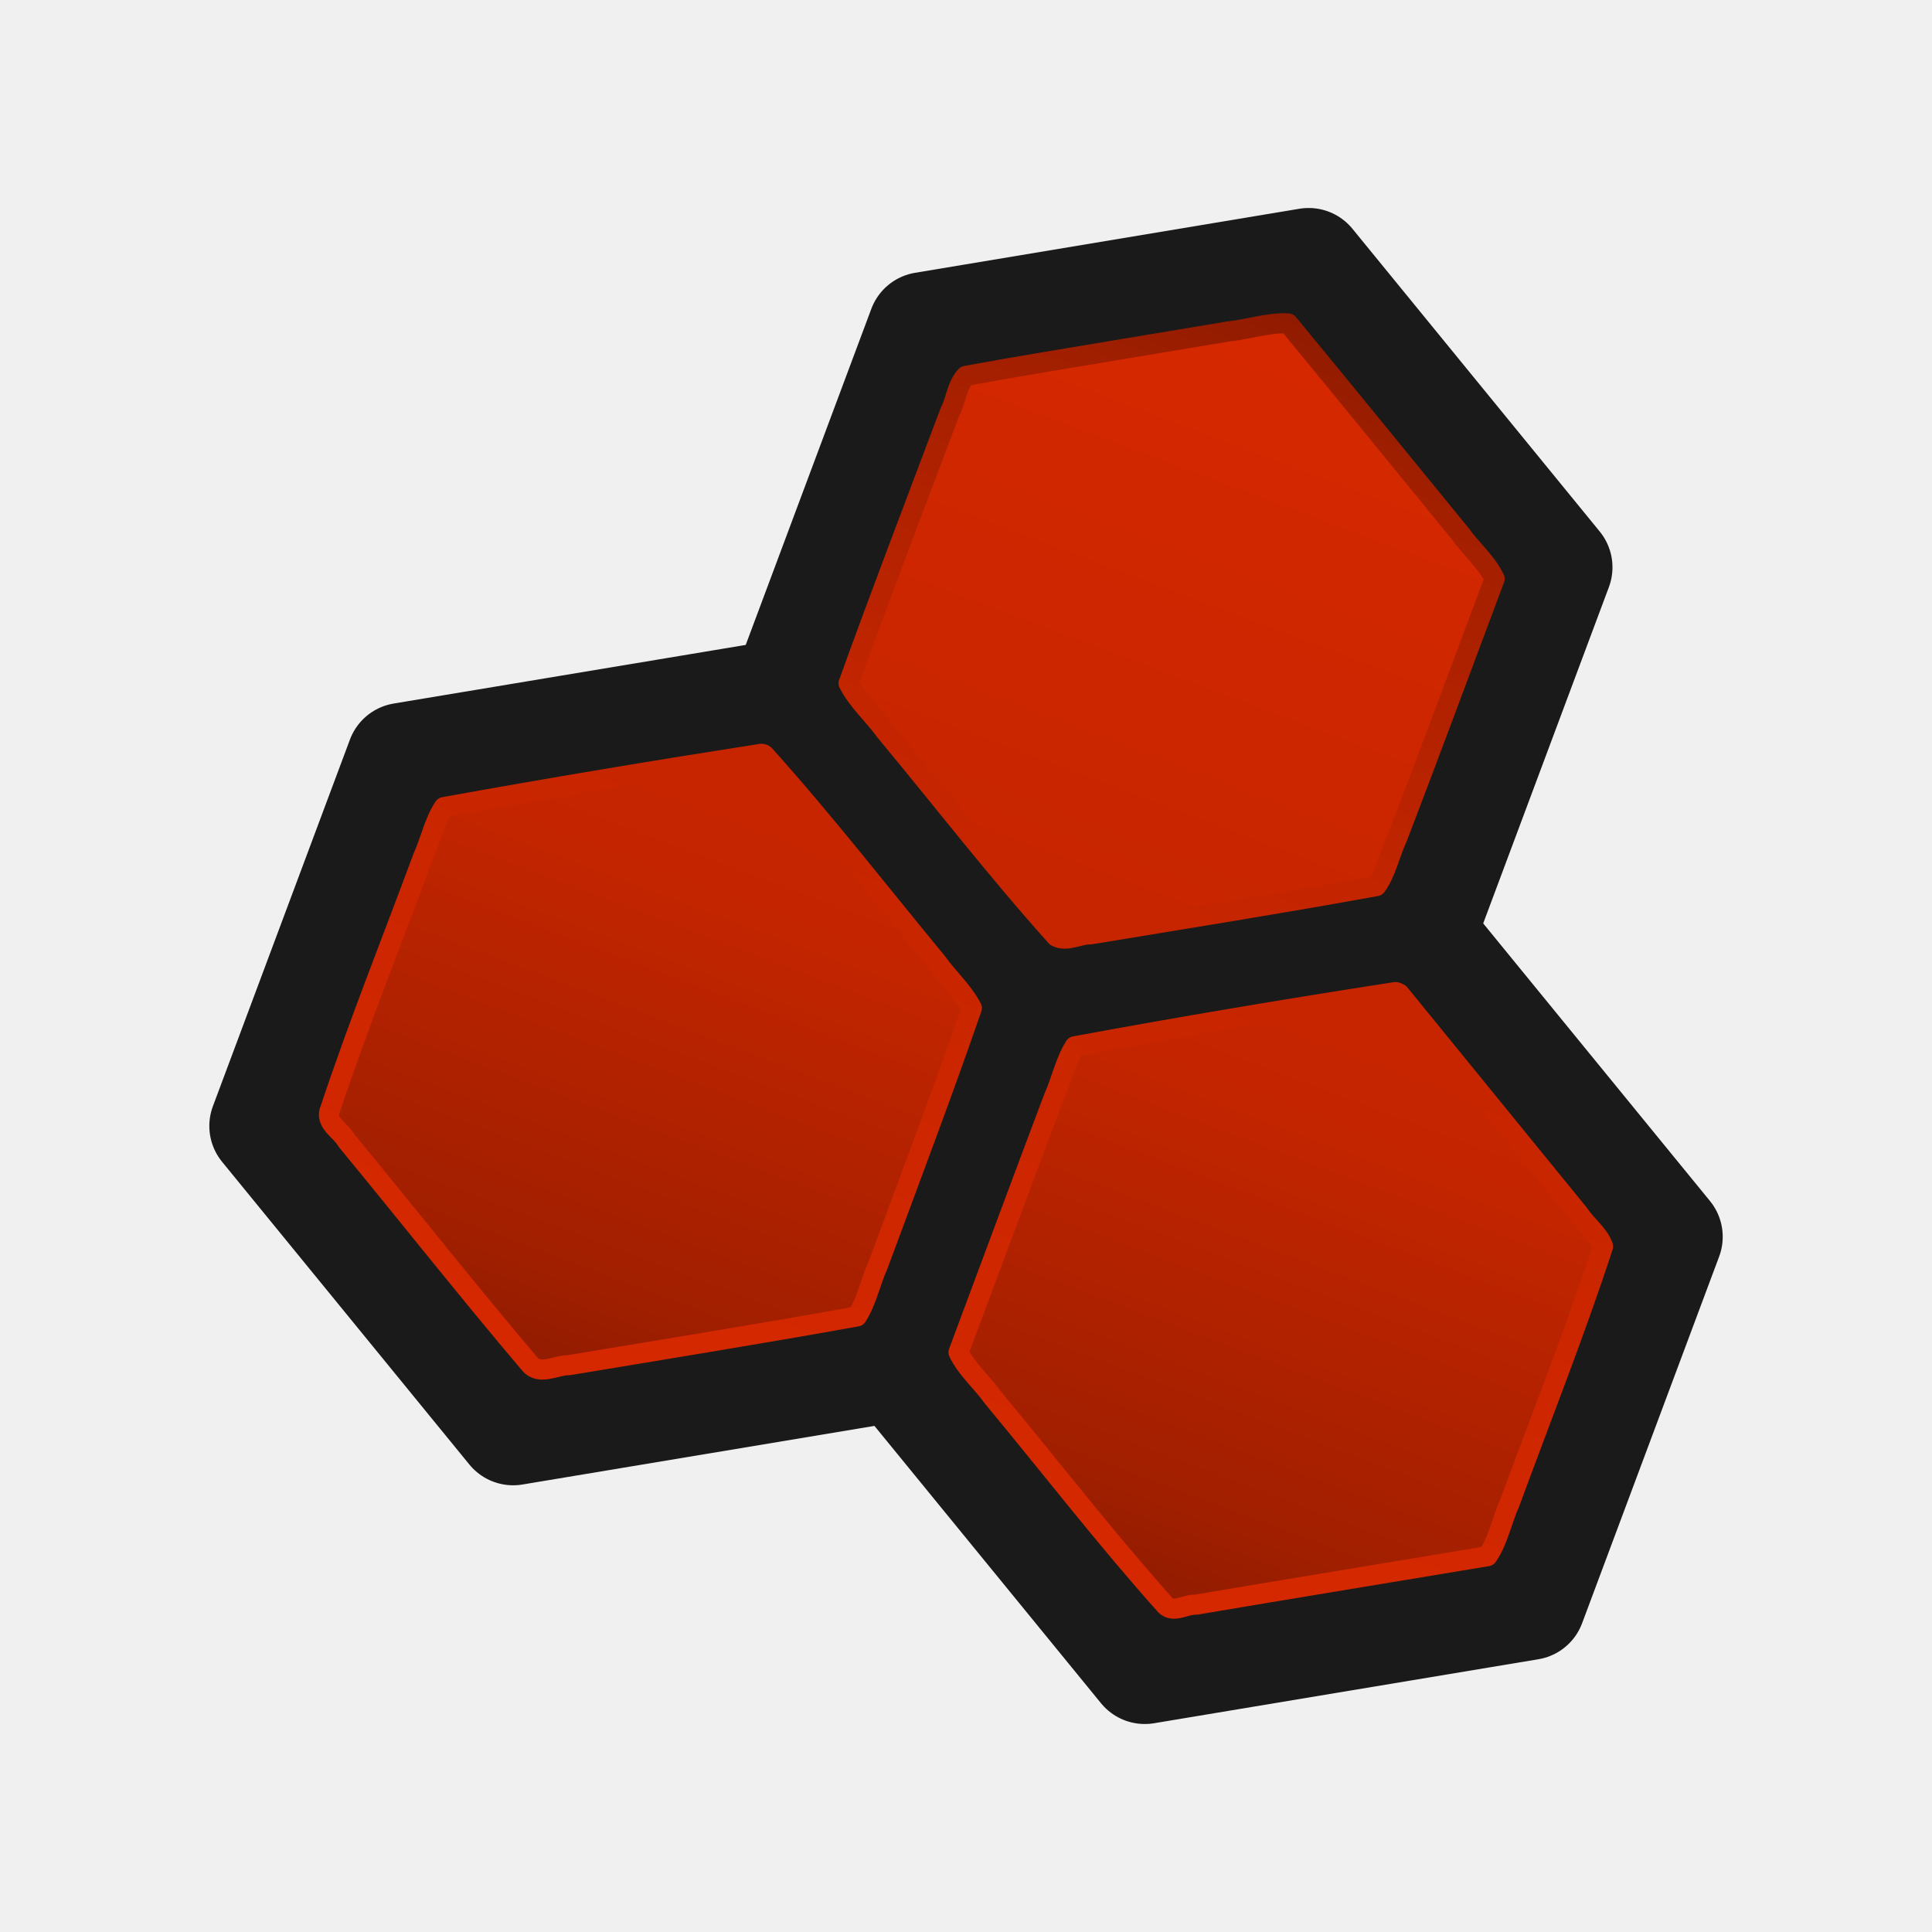
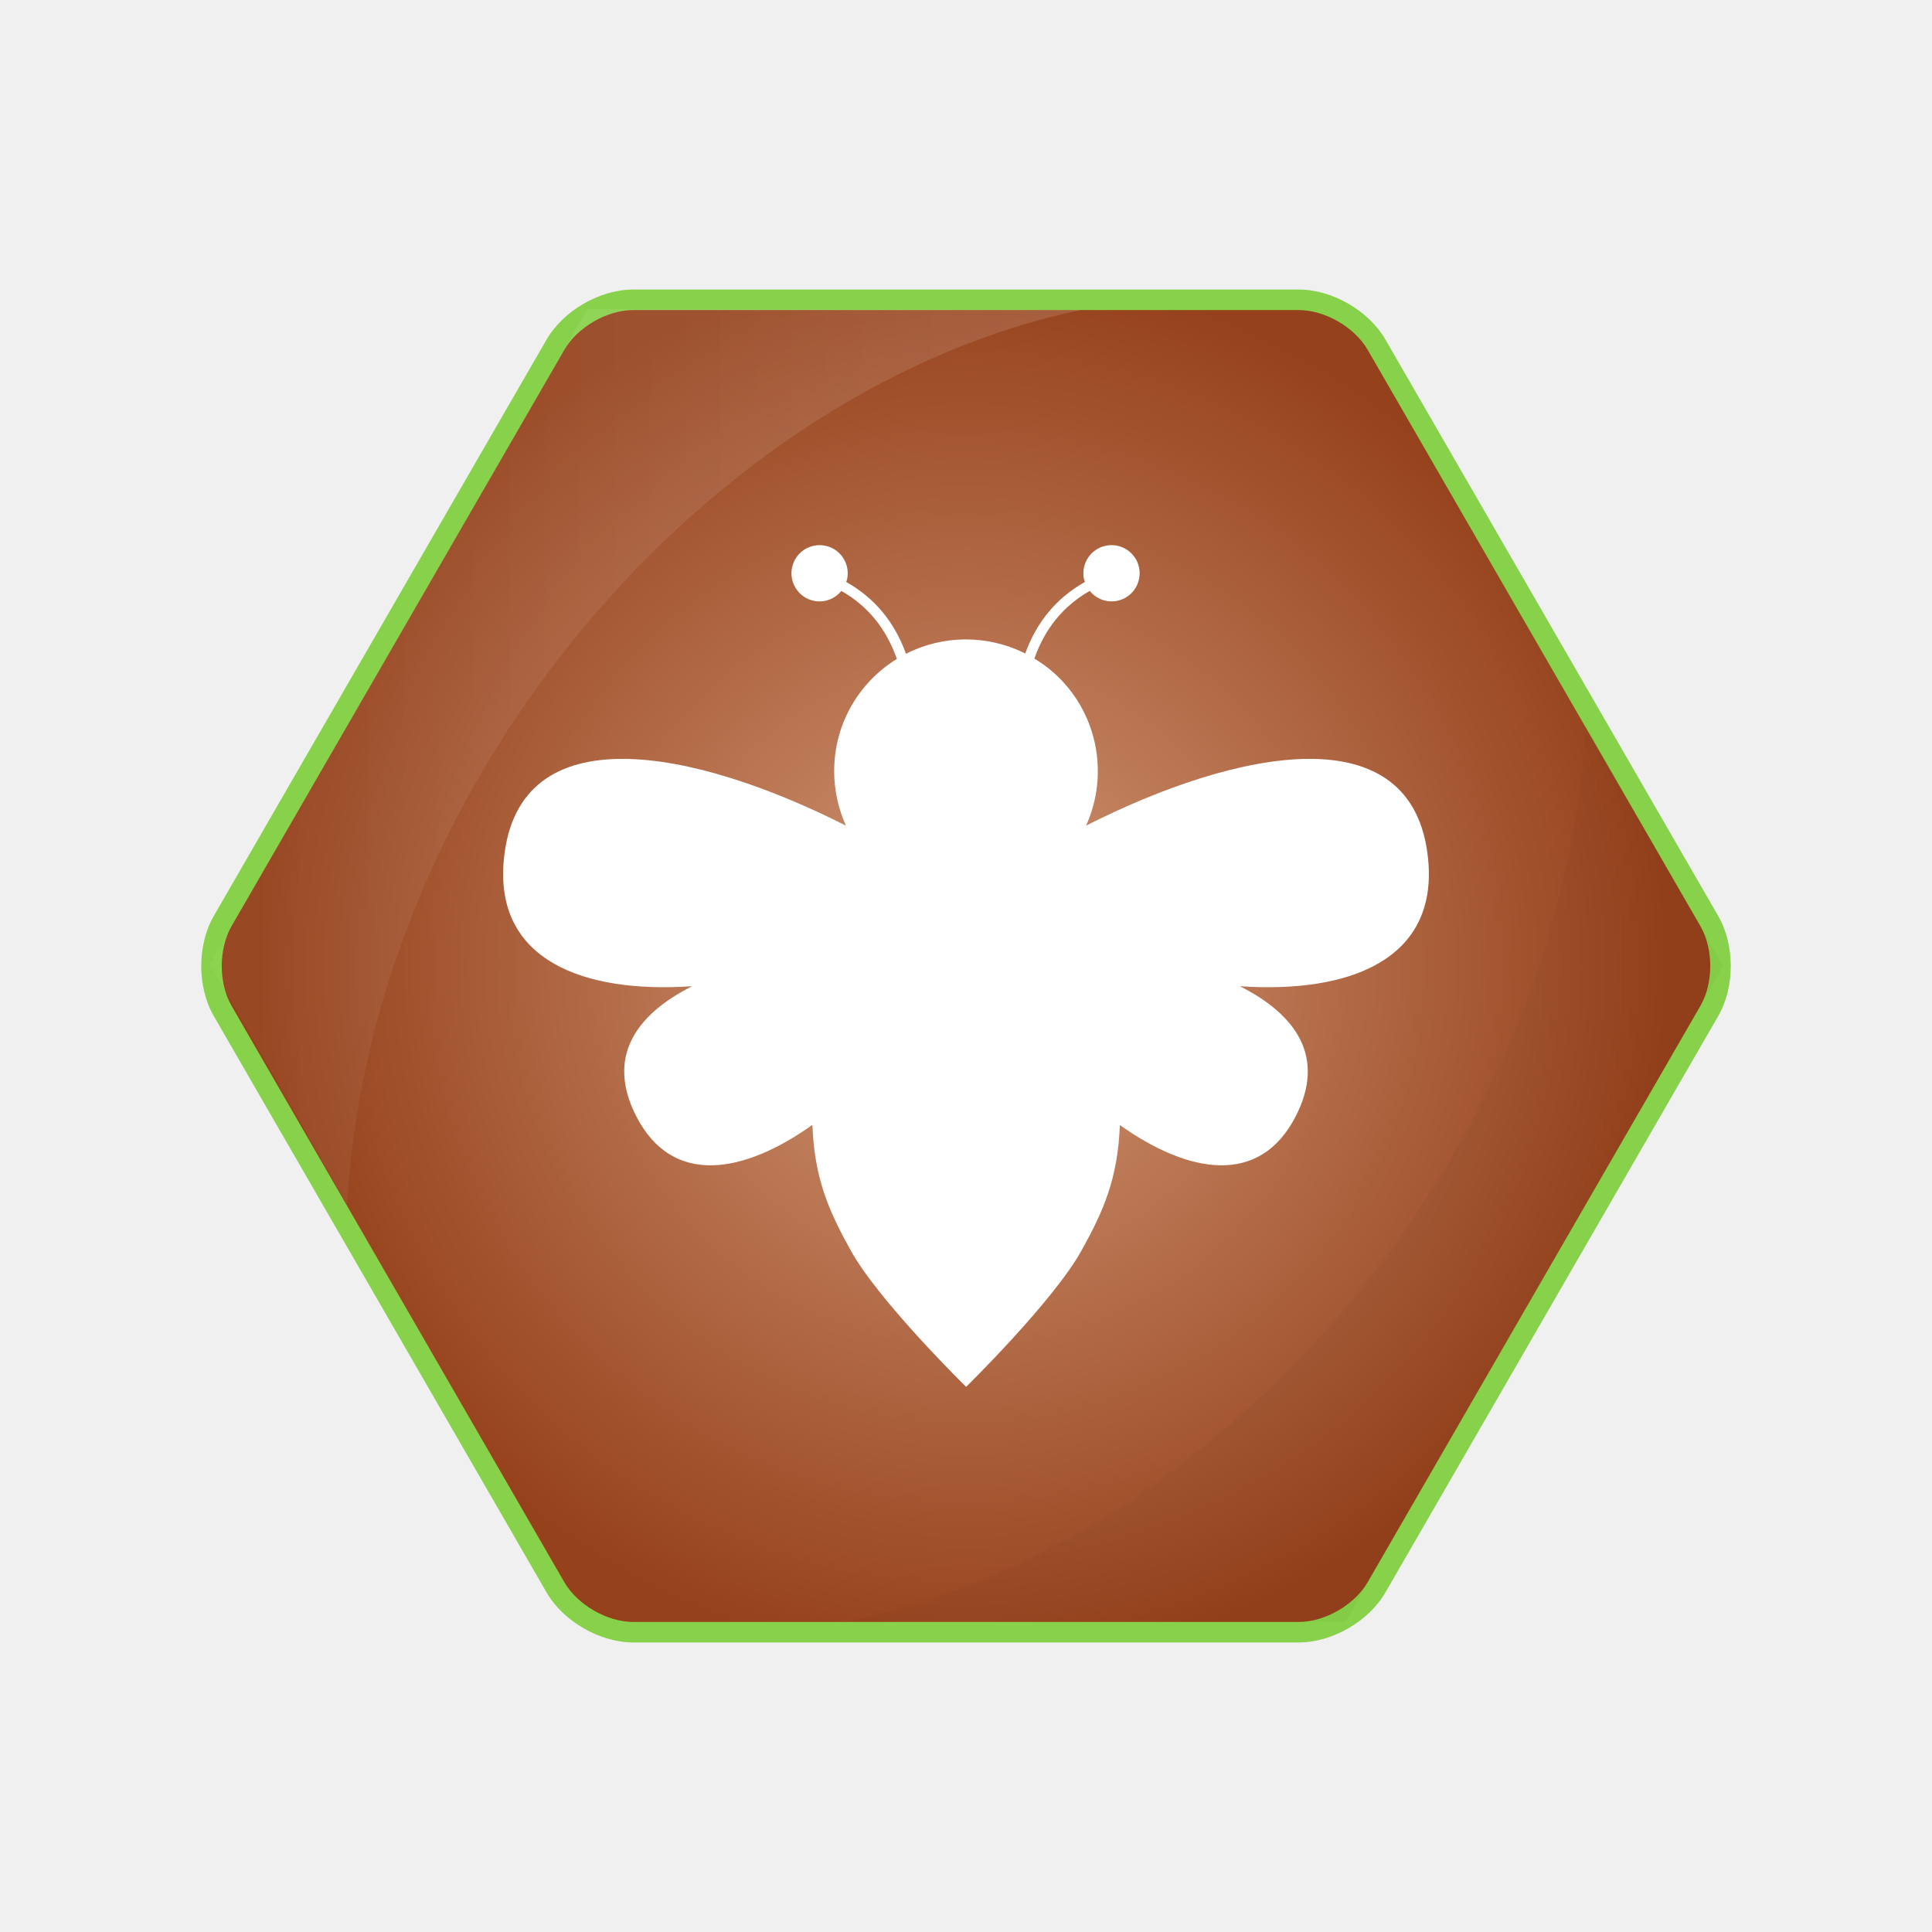
- <svg xmlns="http://www.w3.org/2000/svg" xmlns:ns1="http://www.openswatchbook.org/uri/2009/osb" xmlns:xlink="http://www.w3.org/1999/xlink" width="48px" height="48px" id="svg4611" version="1.1">
-   <defs id="defs4613">
-     <linearGradient id="linearGradient3786">
-       <stop style="stop-color:#801700;stop-opacity:1;" offset="0" id="stop3788" />
-       <stop id="stop3790" offset="0.156" style="stop-color:#a11f00;stop-opacity:1;" />
-       <stop id="stop3792" offset="0.431" style="stop-color:#c42500;stop-opacity:1;" />
-       <stop style="stop-color:#cc2600;stop-opacity:1;" offset="0.656" id="stop3794" />
-       <stop style="stop-color:#d92900;stop-opacity:1;" offset="1" id="stop3796" />
+ <svg xmlns="http://www.w3.org/2000/svg" width="48px" height="48px" id="svg4410" version="1.1">
+   <defs id="defs4412">
+     <radialGradient gradientUnits="userSpaceOnUse" r="93.962" cy="525.603" cx="-1253.543" id="path16_2_-5-1">
+       <stop id="stop2826-7-91" style="stop-color:#ABD378" offset="0" />
+       <stop id="stop2828-1-3" style="stop-color:#66A136" offset="1" />
+     </radialGradient>
+     <linearGradient gradientTransform="matrix(-0.409,0,0,0.3914,3370.774,2363.16)" y2="-4766.849" x2="11603.428" y1="-4765.915" x1="11246.787" gradientUnits="userSpaceOnUse" id="path55-1-6_2_-6-87">
+       <stop id="stop2832-9-4" style="stop-color:#FFFFFF;stop-opacity:0.7" offset="0" />
+       <stop id="stop2834-8-9" style="stop-color:#FFFFFF;stop-opacity:0.107" offset="0.975" />
+       <stop id="stop2836-1-3" style="stop-color:#FFFFFF;stop-opacity:0" offset="0.975" />
    </linearGradient>
-     <linearGradient id="linearGradient6262">
-       <stop id="stop6264" offset="0" style="stop-color:#596f00;stop-opacity:1;" />
-       <stop style="stop-color:#7b9900;stop-opacity:1;" offset="0.156" id="stop6266" />
-       <stop style="stop-color:#9dc400;stop-opacity:1;" offset="0.431" id="stop6268" />
-       <stop id="stop6270" offset="0.656" style="stop-color:#a7d100;stop-opacity:1;" />
-       <stop id="stop6272" offset="1" style="stop-color:#b2de00;stop-opacity:1;" />
+     <filter color-interpolation-filters="sRGB" id="filter3013-3-1" width="1.5" height="1.5" x="-0.25" y="-0.25">
+       <feGaussianBlur id="feGaussianBlur3015-3-3" in="SourceAlpha" stdDeviation="5" result="blur" />
+       <feColorMatrix id="feColorMatrix3017-3-8" result="bluralpha" type="matrix" values="1 0 0 0 0 0 1 0 0 0 0 0 1 0 0 0 0 0 0.5 0 " />
+       <feOffset id="feOffset3019-7-7" in="bluralpha" dx="0" dy="0" result="offsetBlur" />
+       <feMerge id="feMerge3021-9-9">
+         <feMergeNode id="feMergeNode3023-8-3" in="offsetBlur" />
+         <feMergeNode id="feMergeNode3025-6-8" in="SourceGraphic" />
+       </feMerge>
+     </filter>
+     <radialGradient gradientUnits="userSpaceOnUse" r="93.962" cy="525.603" cx="-1253.543" id="path16_2_-5-2">
+       <stop id="stop2826-7-6" style="stop-color:#877b19;stop-opacity:1;" offset="0" />
+       <stop id="stop2828-1-6" style="stop-color:#dbe081;stop-opacity:1;" offset="1" />
+     </radialGradient>
+     <linearGradient gradientTransform="matrix(-0.409,0,0,0.3914,3370.774,2363.16)" y2="-4766.849" x2="11603.428" y1="-4765.915" x1="11246.787" gradientUnits="userSpaceOnUse" id="path55-1-6_2_-6-2">
+       <stop id="stop2832-9-97" style="stop-color:#FFFFFF;stop-opacity:0.7" offset="0" />
+       <stop id="stop2834-8-0" style="stop-color:#FFFFFF;stop-opacity:0.107" offset="0.975" />
+       <stop id="stop2836-1-37" style="stop-color:#FFFFFF;stop-opacity:0" offset="0.975" />
    </linearGradient>
-     <linearGradient id="linearGradient6240">
-       <stop style="stop-color:#596f00;stop-opacity:1;" offset="0" id="stop6242" />
-       <stop id="stop6250" offset="0.156" style="stop-color:#7b9900;stop-opacity:1;" />
-       <stop id="stop6244" offset="0.431" style="stop-color:#9dc400;stop-opacity:1;" />
-       <stop style="stop-color:#a7d100;stop-opacity:1;" offset="0.656" id="stop6248" />
-       <stop style="stop-color:#b2de00;stop-opacity:1;" offset="1" id="stop6246" />
+     <filter color-interpolation-filters="sRGB" id="filter3013-3-2" width="1.5" height="1.5" x="-0.25" y="-0.25">
+       <feGaussianBlur id="feGaussianBlur3015-3-35" in="SourceAlpha" stdDeviation="5" result="blur" />
+       <feColorMatrix id="feColorMatrix3017-3-1" result="bluralpha" type="matrix" values="1 0 0 0 0 0 1 0 0 0 0 0 1 0 0 0 0 0 0.5 0 " />
+       <feOffset id="feOffset3019-7-78" in="bluralpha" dx="0" dy="0" result="offsetBlur" />
+       <feMerge id="feMerge3021-9-94">
+         <feMergeNode id="feMergeNode3023-8-1" in="offsetBlur" />
+         <feMergeNode id="feMergeNode3025-6-6" in="SourceGraphic" />
+       </feMerge>
+     </filter>
+     <radialGradient gradientUnits="userSpaceOnUse" r="93.962" cy="525.603" cx="-1253.543" id="path16_2_-5-93">
+       <stop id="stop2826-7-94" style="stop-color:#d39978;stop-opacity:1;" offset="0" />
+       <stop id="stop2828-1-64" style="stop-color:#95411b;stop-opacity:1;" offset="1" />
+     </radialGradient>
+     <linearGradient gradientTransform="matrix(-0.409,0,0,0.3914,3370.774,2363.16)" y2="-4766.849" x2="11603.428" y1="-4765.915" x1="11246.787" gradientUnits="userSpaceOnUse" id="path55-1-6_2_-6-5">
+       <stop id="stop2832-9-5" style="stop-color:#FFFFFF;stop-opacity:0.7" offset="0" />
+       <stop id="stop2834-8-5" style="stop-color:#FFFFFF;stop-opacity:0.107" offset="0.975" />
+       <stop id="stop2836-1-6" style="stop-color:#FFFFFF;stop-opacity:0" offset="0.975" />
    </linearGradient>
-     <linearGradient id="linearGradient6186">
-       <stop style="stop-color:#596f00;stop-opacity:1;" offset="0" id="stop6188" />
-       <stop id="stop6190" offset="1" style="stop-color:#9dc400;stop-opacity:1;" />
-     </linearGradient>
-     <linearGradient id="linearGradient6147">
-       <stop id="stop6149" offset="0" style="stop-color:#596f00;stop-opacity:1;" />
-       <stop style="stop-color:#9dc400;stop-opacity:1;" offset="0.79" id="stop6151" />
-       <stop id="stop6153" offset="1" style="stop-color:#b2de00;stop-opacity:1;" />
-     </linearGradient>
-     <linearGradient id="linearGradient6121" ns1:paint="gradient">
-       <stop id="stop6131" offset="0" style="stop-color:#333333;stop-opacity:0.749;" />
-       <stop style="stop-color:#424242;stop-opacity:0.761;" offset="0.125" id="stop6137" />
-       <stop style="stop-color:#525252;stop-opacity:0.776;" offset="0.25" id="stop6135" />
-       <stop style="stop-color:#727272;stop-opacity:0.804;" offset="0.5" id="stop6133" />
-       <stop style="stop-color:#b1b1b1;stop-opacity:0.863;" offset="1" id="stop6125" />
-     </linearGradient>
-     <linearGradient id="linearGradient5425">
-       <stop style="stop-color:#596f00;stop-opacity:1;" offset="0" id="stop5427" />
-       <stop id="stop5433" offset="0.375" style="stop-color:#9dc400;stop-opacity:1;" />
-       <stop style="stop-color:#b2de00;stop-opacity:1;" offset="1" id="stop5429" />
-     </linearGradient>
-     <linearGradient xlink:href="#linearGradient5425" id="linearGradient5431" x1="16.02" y1="44.311" x2="38.911" y2="1.278" gradientUnits="userSpaceOnUse" gradientTransform="matrix(0.7499809,0,0,0.7513572,45.24655,-28.05286)" />
-     <linearGradient xlink:href="#linearGradient6147" id="linearGradient6161" x1="38.096" y1="9.656" x2="9.5" y2="39.758" gradientUnits="userSpaceOnUse" gradientTransform="translate(39.49697,-34.85026)" />
-     <linearGradient xlink:href="#linearGradient6186" id="linearGradient6184" x1="12.707" y1="38.176" x2="11.686" y2="35.402" gradientUnits="userSpaceOnUse" />
-     <linearGradient xlink:href="#linearGradient3786" id="linearGradient6238" x1="21.732" y1="39.329" x2="34.784" y2="4.596" gradientUnits="userSpaceOnUse" gradientTransform="translate(-1.720887,0.5460157)" />
-     <linearGradient xlink:href="#linearGradient3786" id="linearGradient6260" x1="34.784" y1="4.596" x2="21.732" y2="39.329" gradientUnits="userSpaceOnUse" gradientTransform="translate(-1.720887,0.5460157)" />
+     <filter color-interpolation-filters="sRGB" id="filter3013-3-0" width="1.5" height="1.5" x="-0.25" y="-0.25">
+       <feGaussianBlur id="feGaussianBlur3015-3-6" in="SourceAlpha" stdDeviation="5" result="blur" />
+       <feColorMatrix id="feColorMatrix3017-3-2" result="bluralpha" type="matrix" values="1 0 0 0 0 0 1 0 0 0 0 0 1 0 0 0 0 0 0.5 0 " />
+       <feOffset id="feOffset3019-7-69" in="bluralpha" dx="0" dy="0" result="offsetBlur" />
+       <feMerge id="feMerge3021-9-92">
+         <feMergeNode id="feMergeNode3023-8-9" in="offsetBlur" />
+         <feMergeNode id="feMergeNode3025-6-65" in="SourceGraphic" />
+       </feMerge>
+     </filter>
  </defs>
  <g id="layer1">
-     <path d="m 37.991,39.838 -9.549,1.59 -6.144,-7.521 3.405,-9.111 9.549,-1.59 6.144,7.521 -3.405,9.111 z M 35.252,23.205 25.703,24.795 19.559,17.274 22.964,8.163 32.513,6.572 38.657,14.094 35.252,23.205 z m -12.954,10.702 -9.549,1.59 -6.144,-7.521 3.405,-9.111 9.549,-1.59 6.144,7.521 -3.405,9.111 z" style="fill:none;stroke:#1a1a1a;stroke-width:2.809;stroke-linecap:round;stroke-linejoin:round;stroke-miterlimit:4;stroke-opacity:1;stroke-dasharray:none" id="path3666-0-8-7-8-7-00" />
-     <path id="path6229" style="fill:url(#linearGradient6238);fill-opacity:1;fill-rule:nonzero;stroke:url(#linearGradient6260);stroke-width:0.5;stroke-linecap:round;stroke-linejoin:round;stroke-miterlimit:4;stroke-opacity:1;stroke-dasharray:none" d="m 34.657,24.65 c -2.657,0.412 -5.311,0.856 -7.955,1.345 -0.243,0.385 -0.337,0.866 -0.527,1.285 -0.793,2.103 -1.574,4.211 -2.36,6.317 0.191,0.413 0.578,0.737 0.846,1.115 1.432,1.726 2.805,3.506 4.299,5.176 0.202,0.196 0.509,-0.037 0.751,-0.02 2.413,-0.408 4.829,-0.802 7.245,-1.205 0.267,-0.386 0.359,-0.896 0.556,-1.332 0.778,-2.119 1.615,-4.218 2.315,-6.363 -0.103,-0.306 -0.416,-0.527 -0.594,-0.802 -1.487,-1.828 -2.976,-3.655 -4.465,-5.481 -0.038,-0.011 -0.07,-0.047 -0.112,-0.035 z M 27.976,8.658 c -1.326,0.224 -2.655,0.436 -3.977,0.68 -0.224,0.228 -0.246,0.606 -0.395,0.888 -0.845,2.248 -1.708,4.493 -2.521,6.751 0.219,0.436 0.621,0.787 0.912,1.19 1.413,1.702 2.77,3.459 4.246,5.103 0.252,0.141 0.575,-0.064 0.849,-0.056 2.37,-0.391 4.741,-0.769 7.104,-1.199 0.253,-0.35 0.339,-0.815 0.524,-1.209 0.819,-2.137 1.613,-4.283 2.415,-6.426 C 36.941,13.969 36.554,13.645 36.285,13.267 34.858,11.524 33.439,9.774 32.005,8.036 31.519,8.007 31.013,8.184 30.519,8.235 29.671,8.376 28.823,8.517 27.976,8.658 z m -9.08,10.073 c -2.627,0.41 -5.25,0.847 -7.867,1.321 -0.242,0.363 -0.333,0.832 -0.517,1.234 -0.773,2.088 -1.605,4.158 -2.307,6.269 -0.154,0.334 0.273,0.533 0.409,0.787 1.521,1.845 3.003,3.725 4.549,5.547 0.247,0.294 0.658,0.022 0.972,0.028 2.386,-0.396 4.775,-0.782 7.156,-1.211 0.243,-0.378 0.334,-0.855 0.521,-1.269 0.787,-2.128 1.593,-4.248 2.333,-6.392 -0.215,-0.417 -0.594,-0.756 -0.871,-1.144 -1.42,-1.721 -2.791,-3.487 -4.28,-5.145 -0.027,-0.024 -0.065,-0.031 -0.099,-0.027 z" />
+     <g transform="matrix(0.1854839,0,0,0.1854839,256.5121,-73.49058)" id="g3027-7-5">
+       <g id="g2821-0-38">
+         <g transform="matrix(0.6705394,0,0,0.6705394,-1090.933,949.678)" id="g61-4-6">
+           <path style="fill:#88d14a" d="m -176.05,-759.374 c 3.756,0 8.365,2.661 10.243,5.914 l 66.456,115.105 c 1.878,3.254 1.878,8.575 0,11.829 l -66.456,115.107 c -1.878,3.254 -6.487,5.913 -10.243,5.913 h -132.913 c -3.756,0 -8.365,-2.659 -10.243,-5.913 l -66.456,-115.107 c -1.877,-3.254 -1.877,-8.578 0,-11.829 l 66.456,-115.105 c 1.878,-3.254 6.487,-5.914 10.243,-5.914 h 132.913 m 0,-8.195 h -132.913 c -6.698,0 -13.989,4.21 -17.339,10.01 l -66.458,115.109 c -3.349,5.799 -3.349,14.22 0,20.022 l 66.457,115.104 c 3.348,5.802 10.641,10.011 17.339,10.011 h 132.913 c 6.699,0 13.991,-4.209 17.341,-10.011 l 66.456,-115.104 c 3.349,-5.802 3.349,-14.223 0,-20.025 l -66.456,-115.105 c -3.35,-5.801 -10.642,-10.011 -17.34,-10.011 l 0,0 z" id="path70-8-7" />
+         </g>
+         <radialGradient gradientUnits="userSpaceOnUse" r="93.962" cy="525.603" cx="-1253.543" id="radialGradient3074-3">
+           <stop id="stop3076-60" style="stop-color:#ABD378" offset="0" />
+           <stop id="stop3078-2" style="stop-color:#66A136" offset="1" />
+         </radialGradient>
+         <path style="fill:url(#path16_2_-5-93)" d="m -1298.104,613.464 c -3.515,0 -7.49,-2.295 -9.248,-5.34 l -44.563,-77.184 c -1.757,-3.043 -1.757,-7.635 0,-10.678 l 44.562,-77.183 c 1.758,-3.044 5.733,-5.339 9.248,-5.339 h 89.124 c 3.515,0 7.49,2.295 9.248,5.339 l 44.562,77.183 c 1.757,3.043 1.757,7.635 0,10.678 l -44.562,77.184 c -1.757,3.045 -5.733,5.34 -9.248,5.34 h -89.123 z" id="path16-4-6" />
+         <linearGradient gradientTransform="matrix(-0.409,0,0,0.3914,3370.774,2363.16)" y2="-4766.849" x2="11603.428" y1="-4765.915" x1="11246.787" gradientUnits="userSpaceOnUse" id="linearGradient3081-9">
+           <stop id="stop3083-3" style="stop-color:#FFFFFF;stop-opacity:0.7" offset="0" />
+           <stop id="stop3085-0" style="stop-color:#FFFFFF;stop-opacity:0.107" offset="0.975" />
+           <stop id="stop3087-8" style="stop-color:#FFFFFF;stop-opacity:0" offset="0.975" />
+         </linearGradient>
+         <path style="opacity:0.2;fill:url(#path55-1-6_2_-6-5)" d="m -1336.443,557.558 c 3.342,-57.605 49.144,-109.544 98.342,-119.844 l -66.126,-0.13 -50.58,87.755 18.364,32.219 z" enable-background="new    " id="path55-1-6-8-76" />
+         <path style="opacity:0.03" d="m -1170.507,493.421 c -3.342,57.607 -49.144,109.545 -98.342,119.846 l 66.126,0.129 50.58,-87.754 -18.364,-32.221 z" enable-background="new    " id="path55-1-6-6-1-5" />
+       </g>
+       <g transform="matrix(1.053944,0,0,1.053944,67.62151,-31.94827)" id="g30-8" style="fill:#ffffff">
+         <path style="fill:#ffffff" id="path32-7" d="m -1194.812,515.432 c -1.816,-18.561 -24.22,-14.004 -43.471,-4.26 3.004,-6.623 1.439,-14.689 -4.365,-19.654 -0.701,-0.599 -1.444,-1.111 -2.207,-1.576 1.347,-3.83 3.7,-6.703 7.04,-8.598 0.819,1.008 2.15,1.543 3.509,1.254 1.932,-0.41 3.165,-2.31 2.754,-4.24 -0.411,-1.932 -2.309,-3.166 -4.241,-2.755 -1.933,0.411 -3.165,2.309 -2.754,4.242 0.027,0.126 0.076,0.241 0.115,0.36 -3.587,2.018 -6.124,5.054 -7.583,9.093 -4.8,-2.42 -10.45,-2.369 -15.158,0.036 -1.458,-4.056 -3.998,-7.105 -7.596,-9.128 0.039,-0.12 0.088,-0.234 0.115,-0.36 0.411,-1.933 -0.821,-3.831 -2.754,-4.242 -1.931,-0.41 -3.83,0.824 -4.241,2.755 -0.41,1.931 0.823,3.83 2.754,4.24 1.359,0.289 2.69,-0.246 3.509,-1.254 3.352,1.902 5.709,4.79 7.054,8.641 -1.448,0.892 -2.787,2.014 -3.952,3.376 -4.367,5.106 -5.113,12.074 -2.514,17.815 -19.252,-9.747 -41.663,-14.307 -43.477,4.256 -1.256,12.837 10.094,17.094 23.924,16.15 -7.162,3.609 -10.968,9.025 -7.078,16.567 4.604,8.925 13.686,7.237 22.362,1.051 0.263,6.785 2.043,10.846 4.842,15.912 3.588,6.495 14.698,17.388 14.698,17.388 0,0 11.069,-10.86 14.655,-17.312 2.82,-5.07 4.616,-9.155 4.884,-15.966 8.666,6.168 17.73,7.84 22.329,-1.073 3.89,-7.542 0.083,-12.958 -7.079,-16.567 13.831,0.944 25.182,-3.314 23.926,-16.151 z" />
+       </g>
+     </g>
  </g>
</svg>
